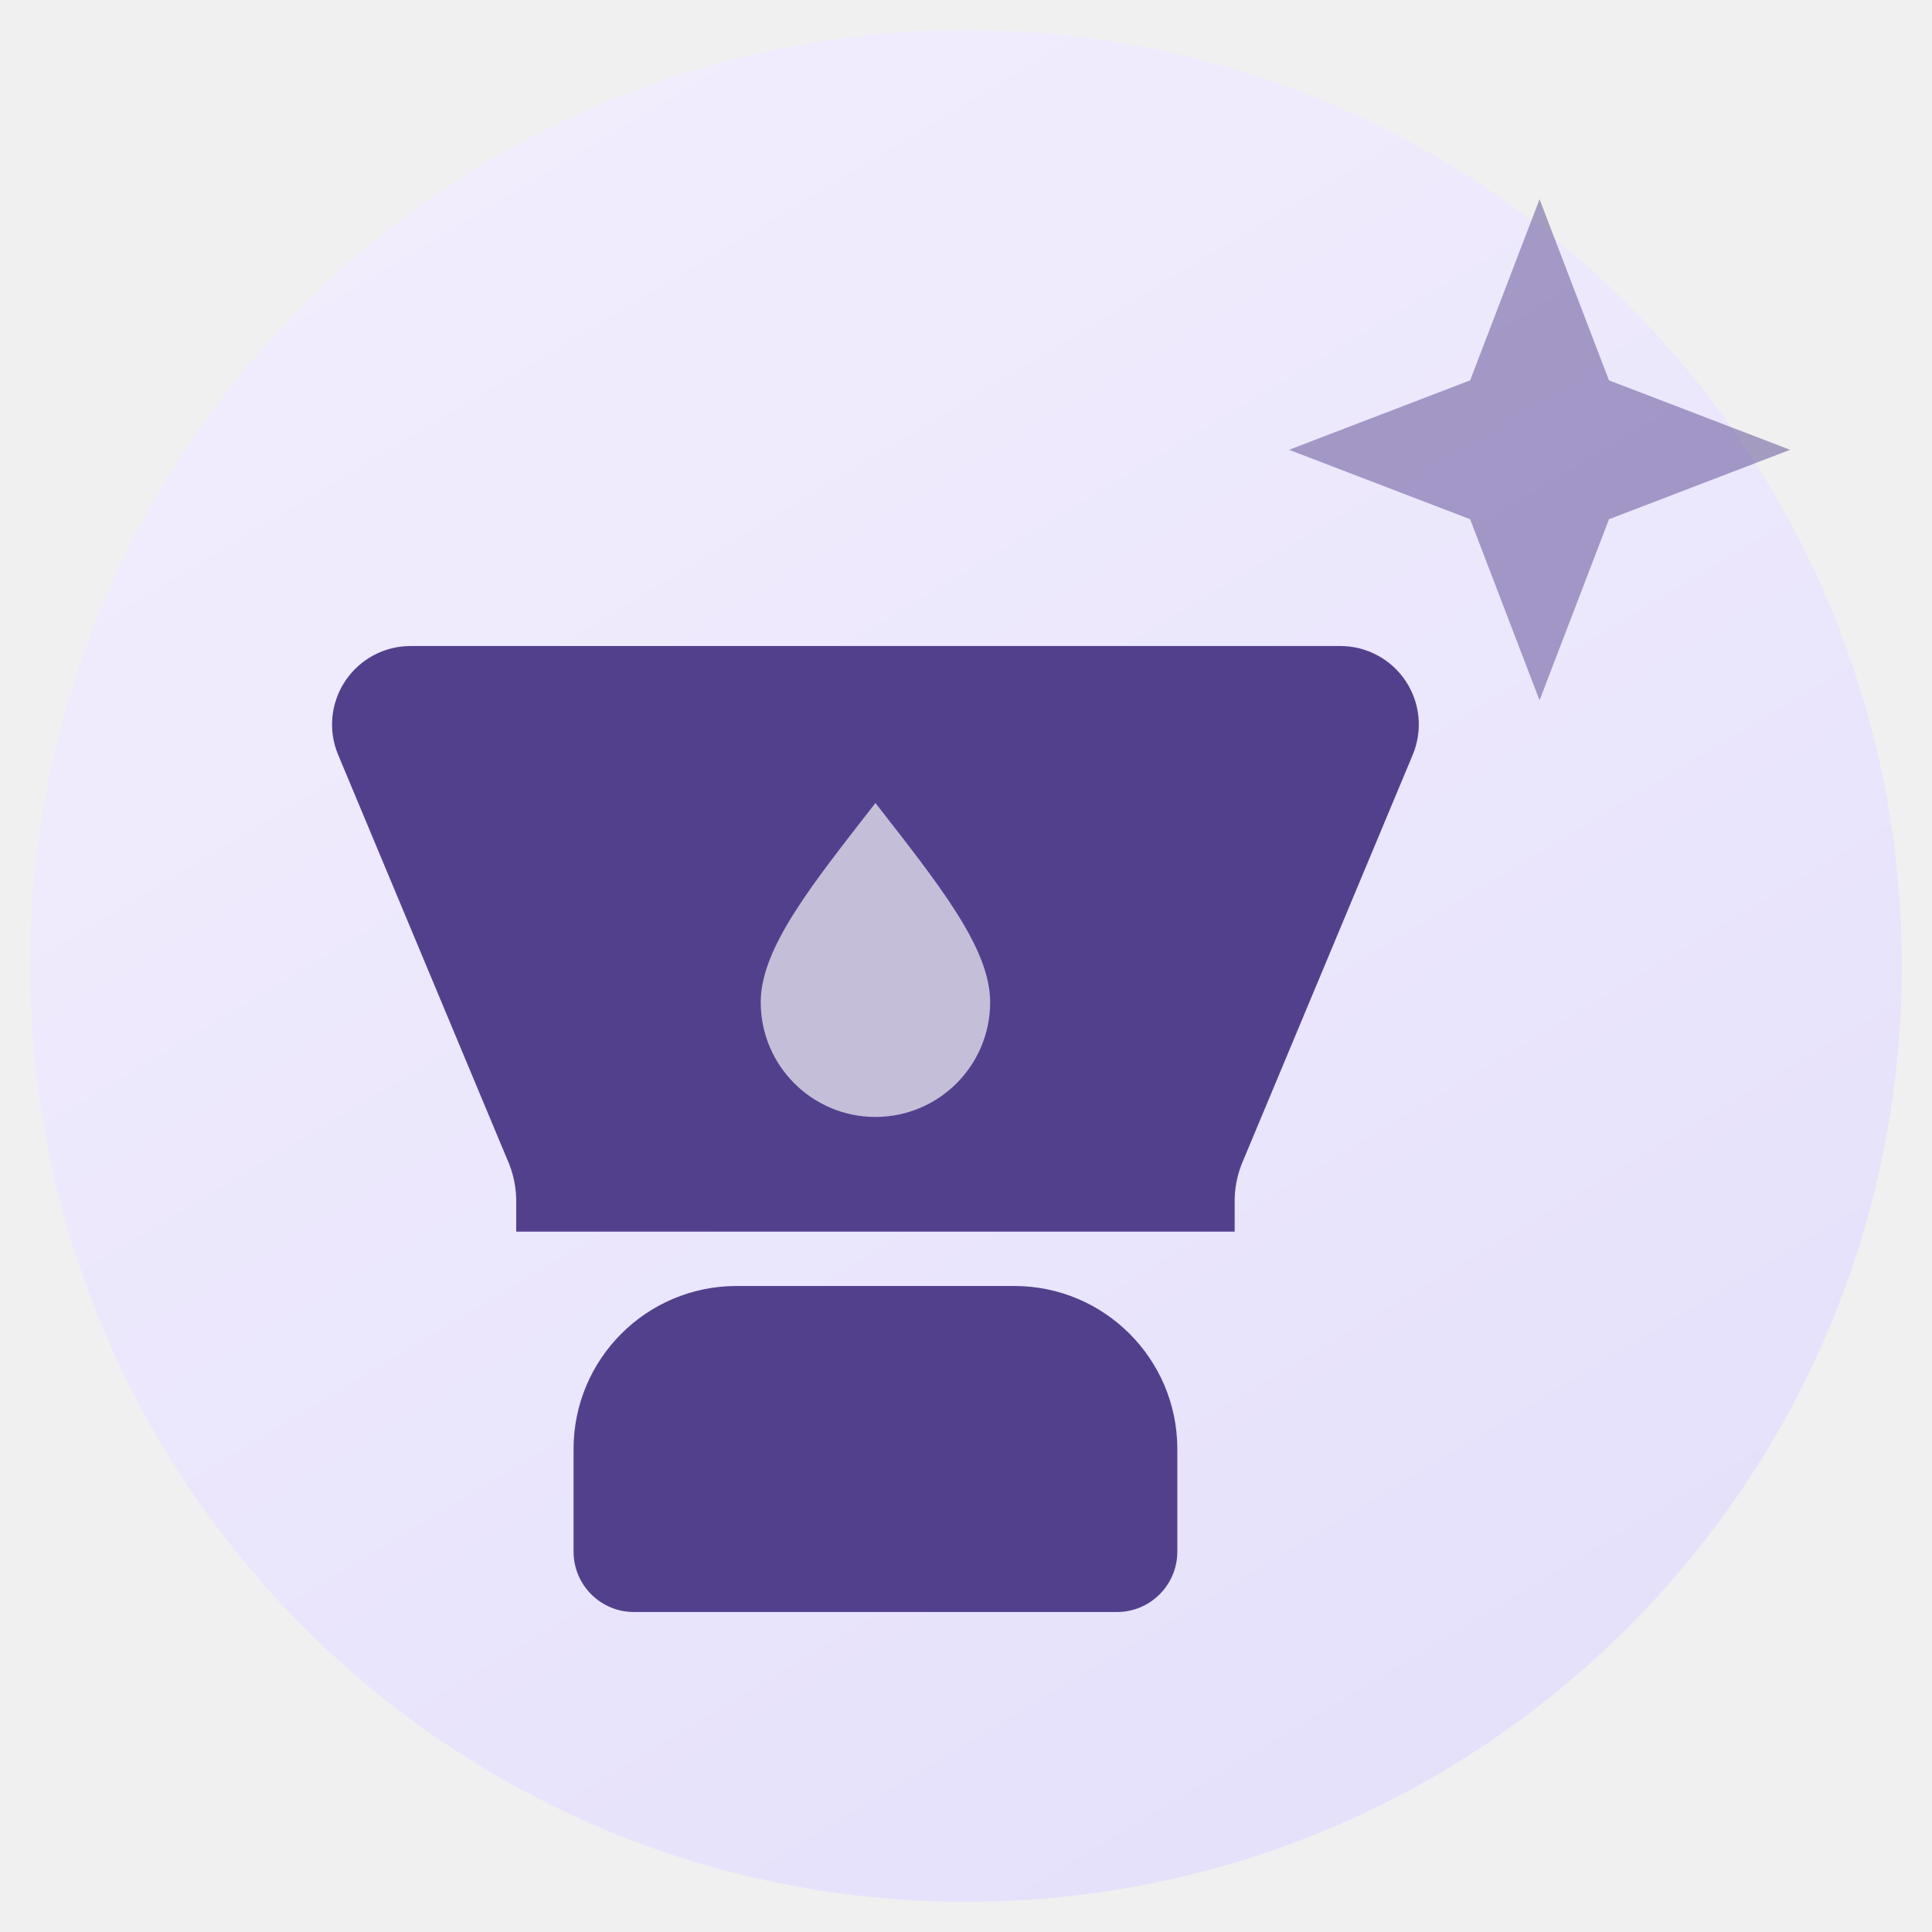
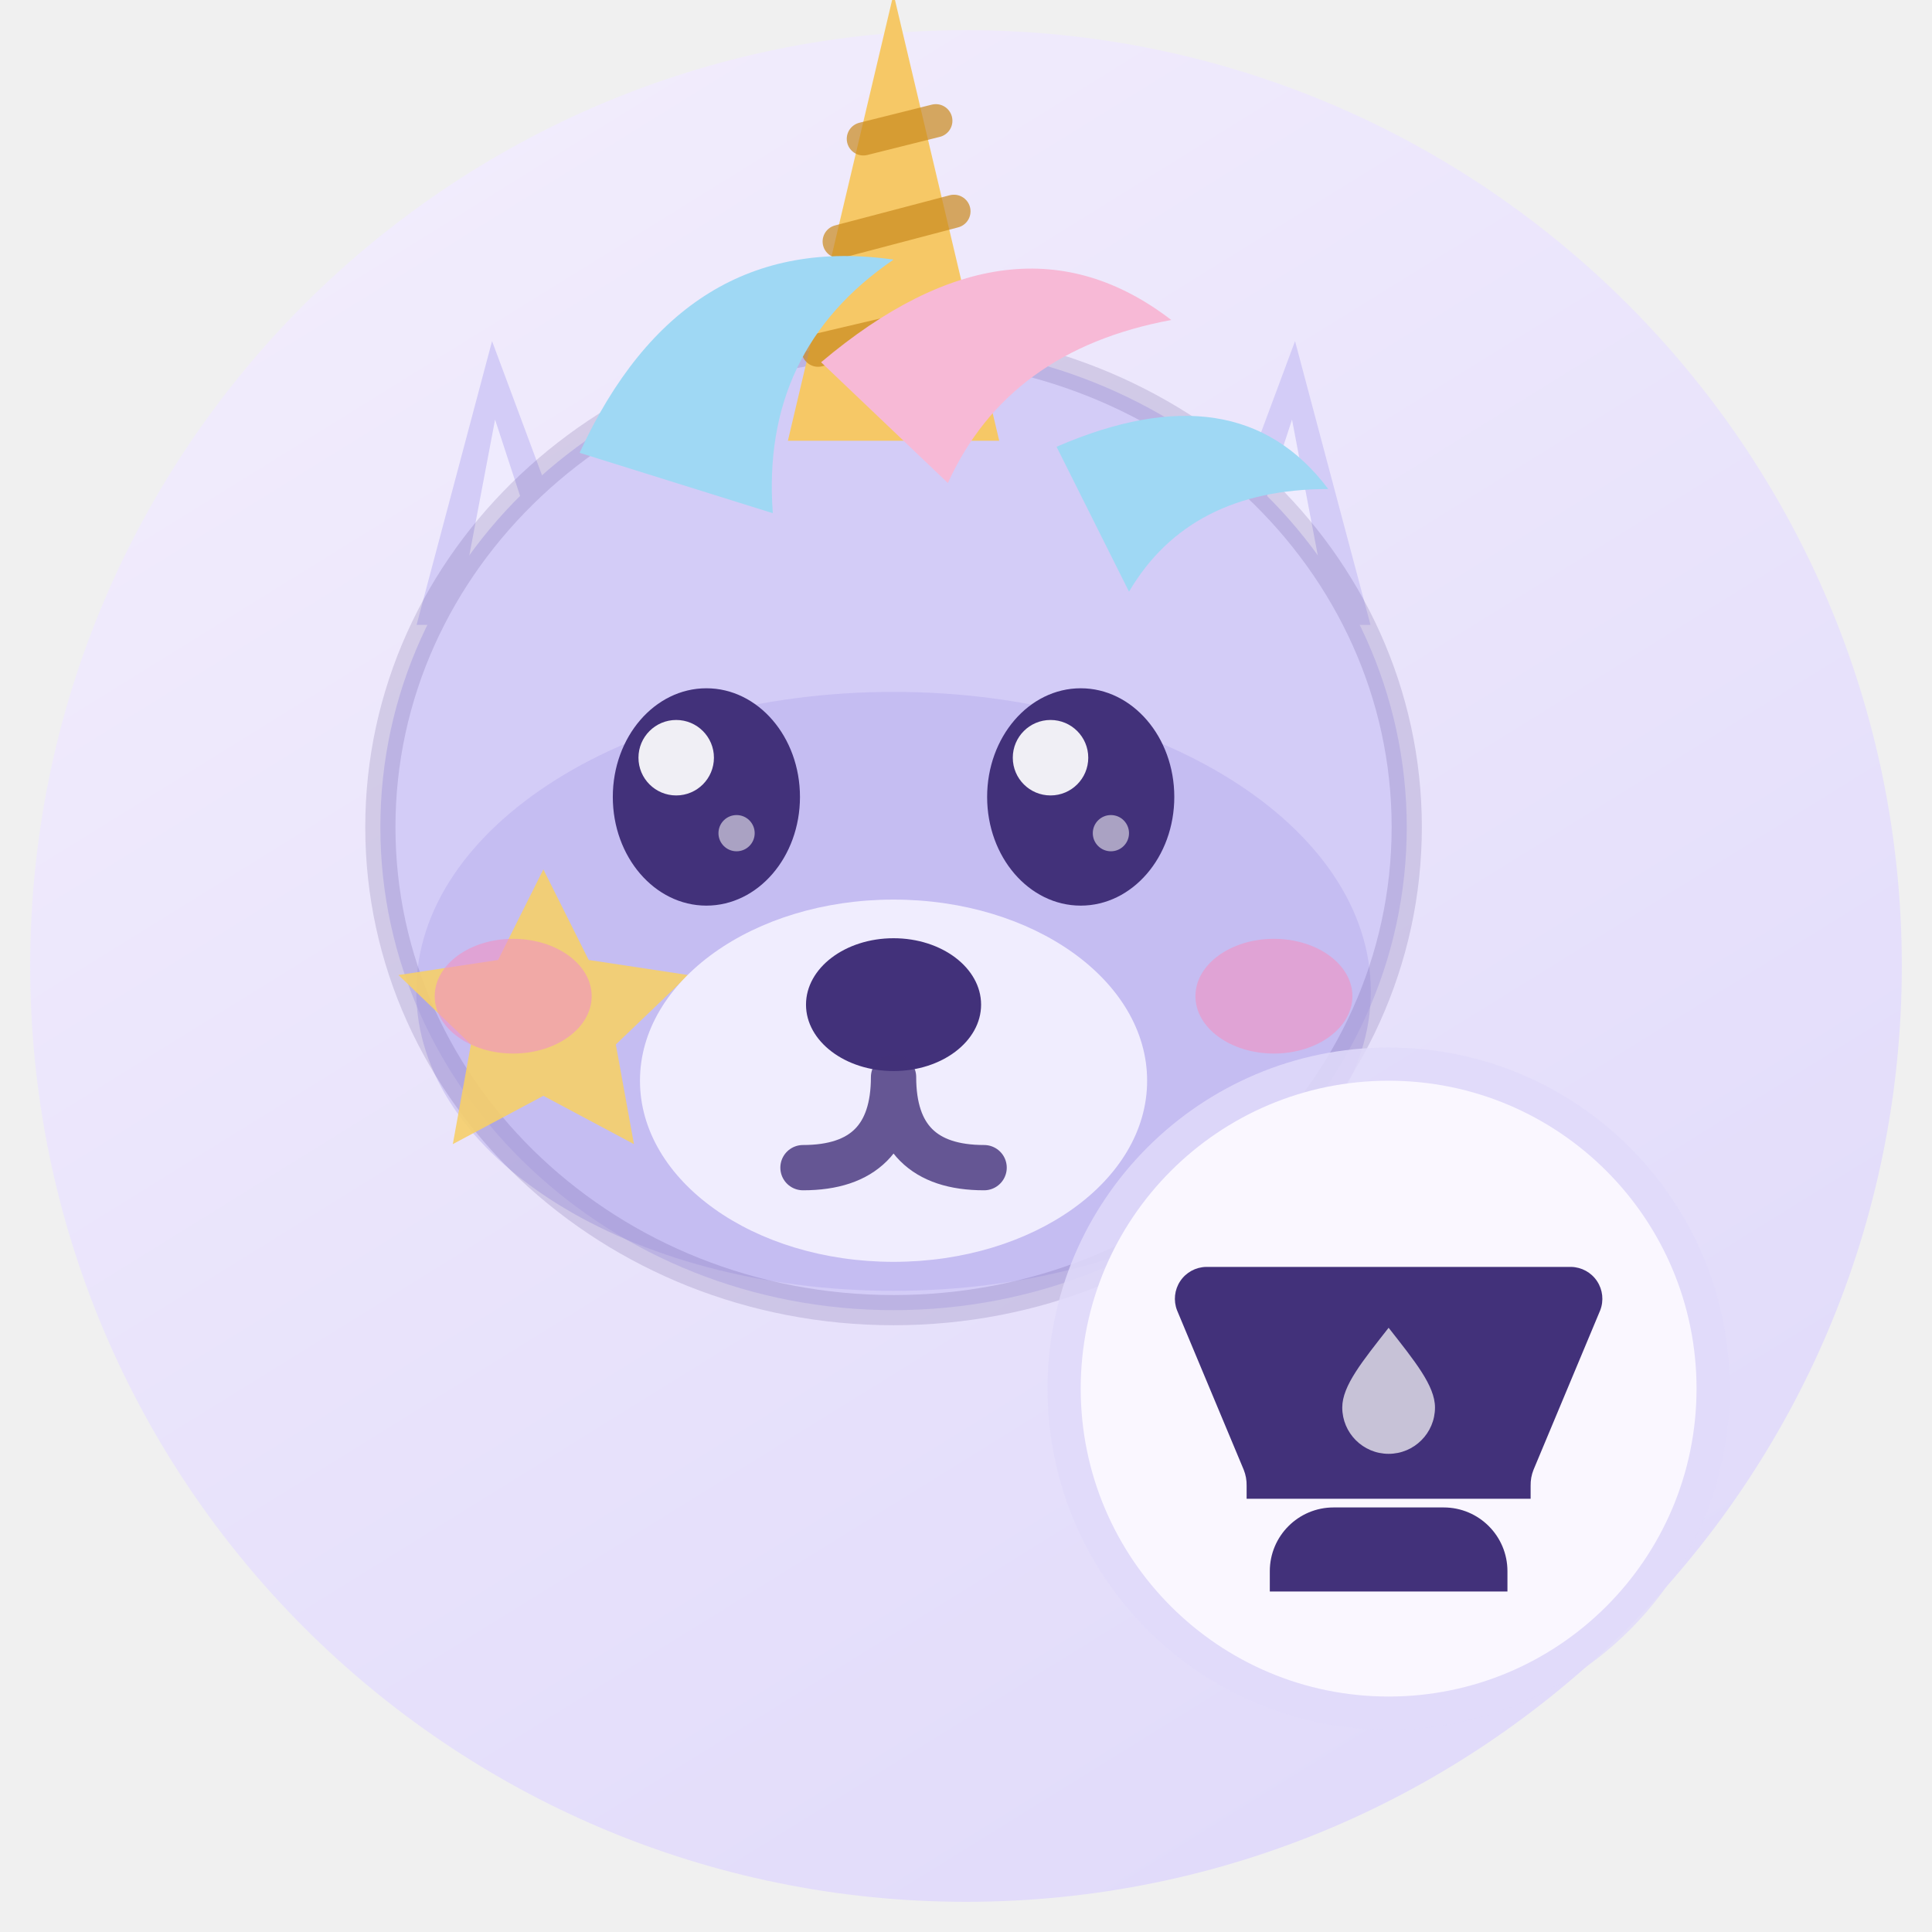
- <svg xmlns="http://www.w3.org/2000/svg" viewBox="0 0 64 64" width="64" height="64" role="img" aria-label="pump (unicorn)">
+ <svg xmlns="http://www.w3.org/2000/svg" viewBox="0 0 64 64" width="64" height="64" role="img" aria-label="star unicorn — pump">
  <defs>
-     <linearGradient id="d-unicorn-pump" x1="0" y1="0" x2="0.6" y2="1">
+     <linearGradient id="d-unicorn-pump" x1="0" y1="0" x2="0.62" y2="1">
      <stop offset="0" stop-color="#F4EFFD" />
-       <stop offset="1" stop-color="#E5E1FB" />
+       <stop offset="1" stop-color="#E1DBFA" />
    </linearGradient>
  </defs>
  <circle cx="32" cy="32" r="31" fill="url(#d-unicorn-pump)" />
-   <path d="M51 6.6l2.3 6 6 2.3-6 2.3-2.3 6-2.3-6-6-2.3 6-2.3Z" fill="#53408D" fill-opacity=".48" />
-   <path d="M13.6 21.4h30.8a2.6 2.6 0 0 1 2.4 3.6l-5.6 13.4a3.4 3.4 0 0 0-.3 1.3v1.1H17.1v-1.1a3.4 3.4 0 0 0-.3-1.3l-5.6-13.4a2.6 2.6 0 0 1 2.4-3.6Z" fill="#53408D" />
-   <path d="M24.4 42.6h9.2a5.4 5.4 0 0 1 5.4 5.4v3.4a2 2 0 0 1-2 2H21a2 2 0 0 1-2-2V48a5.4 5.4 0 0 1 5.4-5.4Z" fill="#53408D" />
-   <path d="M29 26.6c2.1 2.7 3.8 4.8 3.8 6.6a3.8 3.8 0 0 1-7.6 0c0-1.8 1.7-3.9 3.8-6.6Z" fill="#fff" fill-opacity=".66" />
+   <path d="M13.8 20.7 L16.3 11.3 L19.8 20.7 Z" fill="#D3CCF7" />
+   <path d="M15.3 19.7 L16.4 13.9 L18.3 19.7 Z" fill="#F4F1FF" fill-opacity=".85" />
+   <path d="M39.4 20.7 L42.9 11.3 L45.4 20.7 Z" fill="#D3CCF7" />
+   <path d="M40.9 19.7 L42.8 13.9 L43.9 19.7 Z" fill="#F4F1FF" fill-opacity=".85" />
+   <ellipse cx="29.6" cy="27.4" rx="17" ry="16" fill="#D3CCF7" />
+   <ellipse cx="29.6" cy="32.84" rx="15.81" ry="9.92" fill="#B8AEEF" fill-opacity=".5" />
+   <ellipse cx="29.6" cy="27.4" rx="17" ry="16" fill="none" stroke="#42317A" stroke-opacity=".16" stroke-width="1" />
+   <path d="M29.6 -0.2 L26.1 14.6 L33.1 14.6 Z" fill="#F6C866" />
+   <path d="M27.1 11.6 L32.2 10.4M27.8 8 L31.6 7M28.6 4.6 L31 4" fill="none" stroke="#C98A1E" stroke-width="1.1" stroke-linecap="round" stroke-linejoin="round" stroke-opacity=".7" />
+   <path d="M19.2 15 q3.4 -7.4 10.4 -6.4 q-4.4 3 -4 8.4Z" fill="#9FD8F4" />
+   <path d="M27.2 12 q6.4 -5.4 11.6 -1.4 q-5.4 1 -7.4 5.4Z" fill="#F7B9D6" />
+   <path d="M35 14.8 q6 -2.6 9 1.4 q-4.6 0 -6.6 3.4Z" fill="#9FD8F4" />
+   <path d="M18 28.8 l1.5 3 3.3.5-2.4 2.3.6 3.3-3-1.6-3 1.6.6-3.3-2.4-2.3 3.3-.5Z" fill="#F6D06A" fill-opacity=".9" />
+   <ellipse cx="29.6" cy="35.8" rx="8.4" ry="6" fill="#F4F1FF" fill-opacity=".92" />
+   <ellipse cx="29.6" cy="33.28" rx="2.9" ry="2.2" fill="#42317A" />
+   <path d="M29.6 35.68 q0 3 -3 3M29.6 35.68 q0 3 3 3" fill="none" stroke="#42317A" stroke-width="1.5" stroke-linecap="round" stroke-linejoin="round" stroke-opacity=".8" />
+   <ellipse cx="23.4" cy="26.4" rx="3.1" ry="3.6" fill="#42317A" />
+   <circle cx="22.4" cy="25.1" r="1.25" fill="#fff" fill-opacity=".92" />
+   <circle cx="24.4" cy="27.6" r="0.6" fill="#fff" fill-opacity=".55" />
+   <ellipse cx="35.8" cy="26.4" rx="3.1" ry="3.6" fill="#42317A" />
+   <circle cx="34.8" cy="25.1" r="1.25" fill="#fff" fill-opacity=".92" />
+   <circle cx="36.8" cy="27.6" r="0.6" fill="#fff" fill-opacity=".55" />
+   <ellipse cx="17" cy="33" rx="2.6" ry="1.9" fill="#F093C4" fill-opacity=".62" />
+   <ellipse cx="42.2" cy="33" rx="2.6" ry="1.9" fill="#F093C4" fill-opacity=".62" />
+   <circle cx="46" cy="46" r="11.3" fill="#E1DBFA" fill-opacity=".85" />
+   <circle cx="46" cy="46" r="10.2" fill="#FAF7FF" />
+   <g transform="translate(38.32 38.32) scale(0.48)">
+     <path d="M3.4 7.6h25.2a2.2 2.2 0 0 1 2 3l-4.6 11a2.8 2.8 0 0 0-.2 1.1v.9H6.2v-.9a2.8 2.8 0 0 0-.2-1.1l-4.6-11a2.2 2.2 0 0 1 2-3Z" fill="#42317A" />
+     <path d="M12.2 24.2h7.6a4.4 4.4 0 0 1 4.4 4.4v1.4H7.8v-1.4a4.4 4.4 0 0 1 4.4-4.4Z" fill="#42317A" />
+     <path d="M16 11.8c1.8 2.3 3.2 4 3.2 5.5a3.2 3.2 0 0 1-6.4 0c0-1.5 1.4-3.2 3.2-5.5Z" fill="#fff" fill-opacity=".7" />
+   </g>
</svg>
